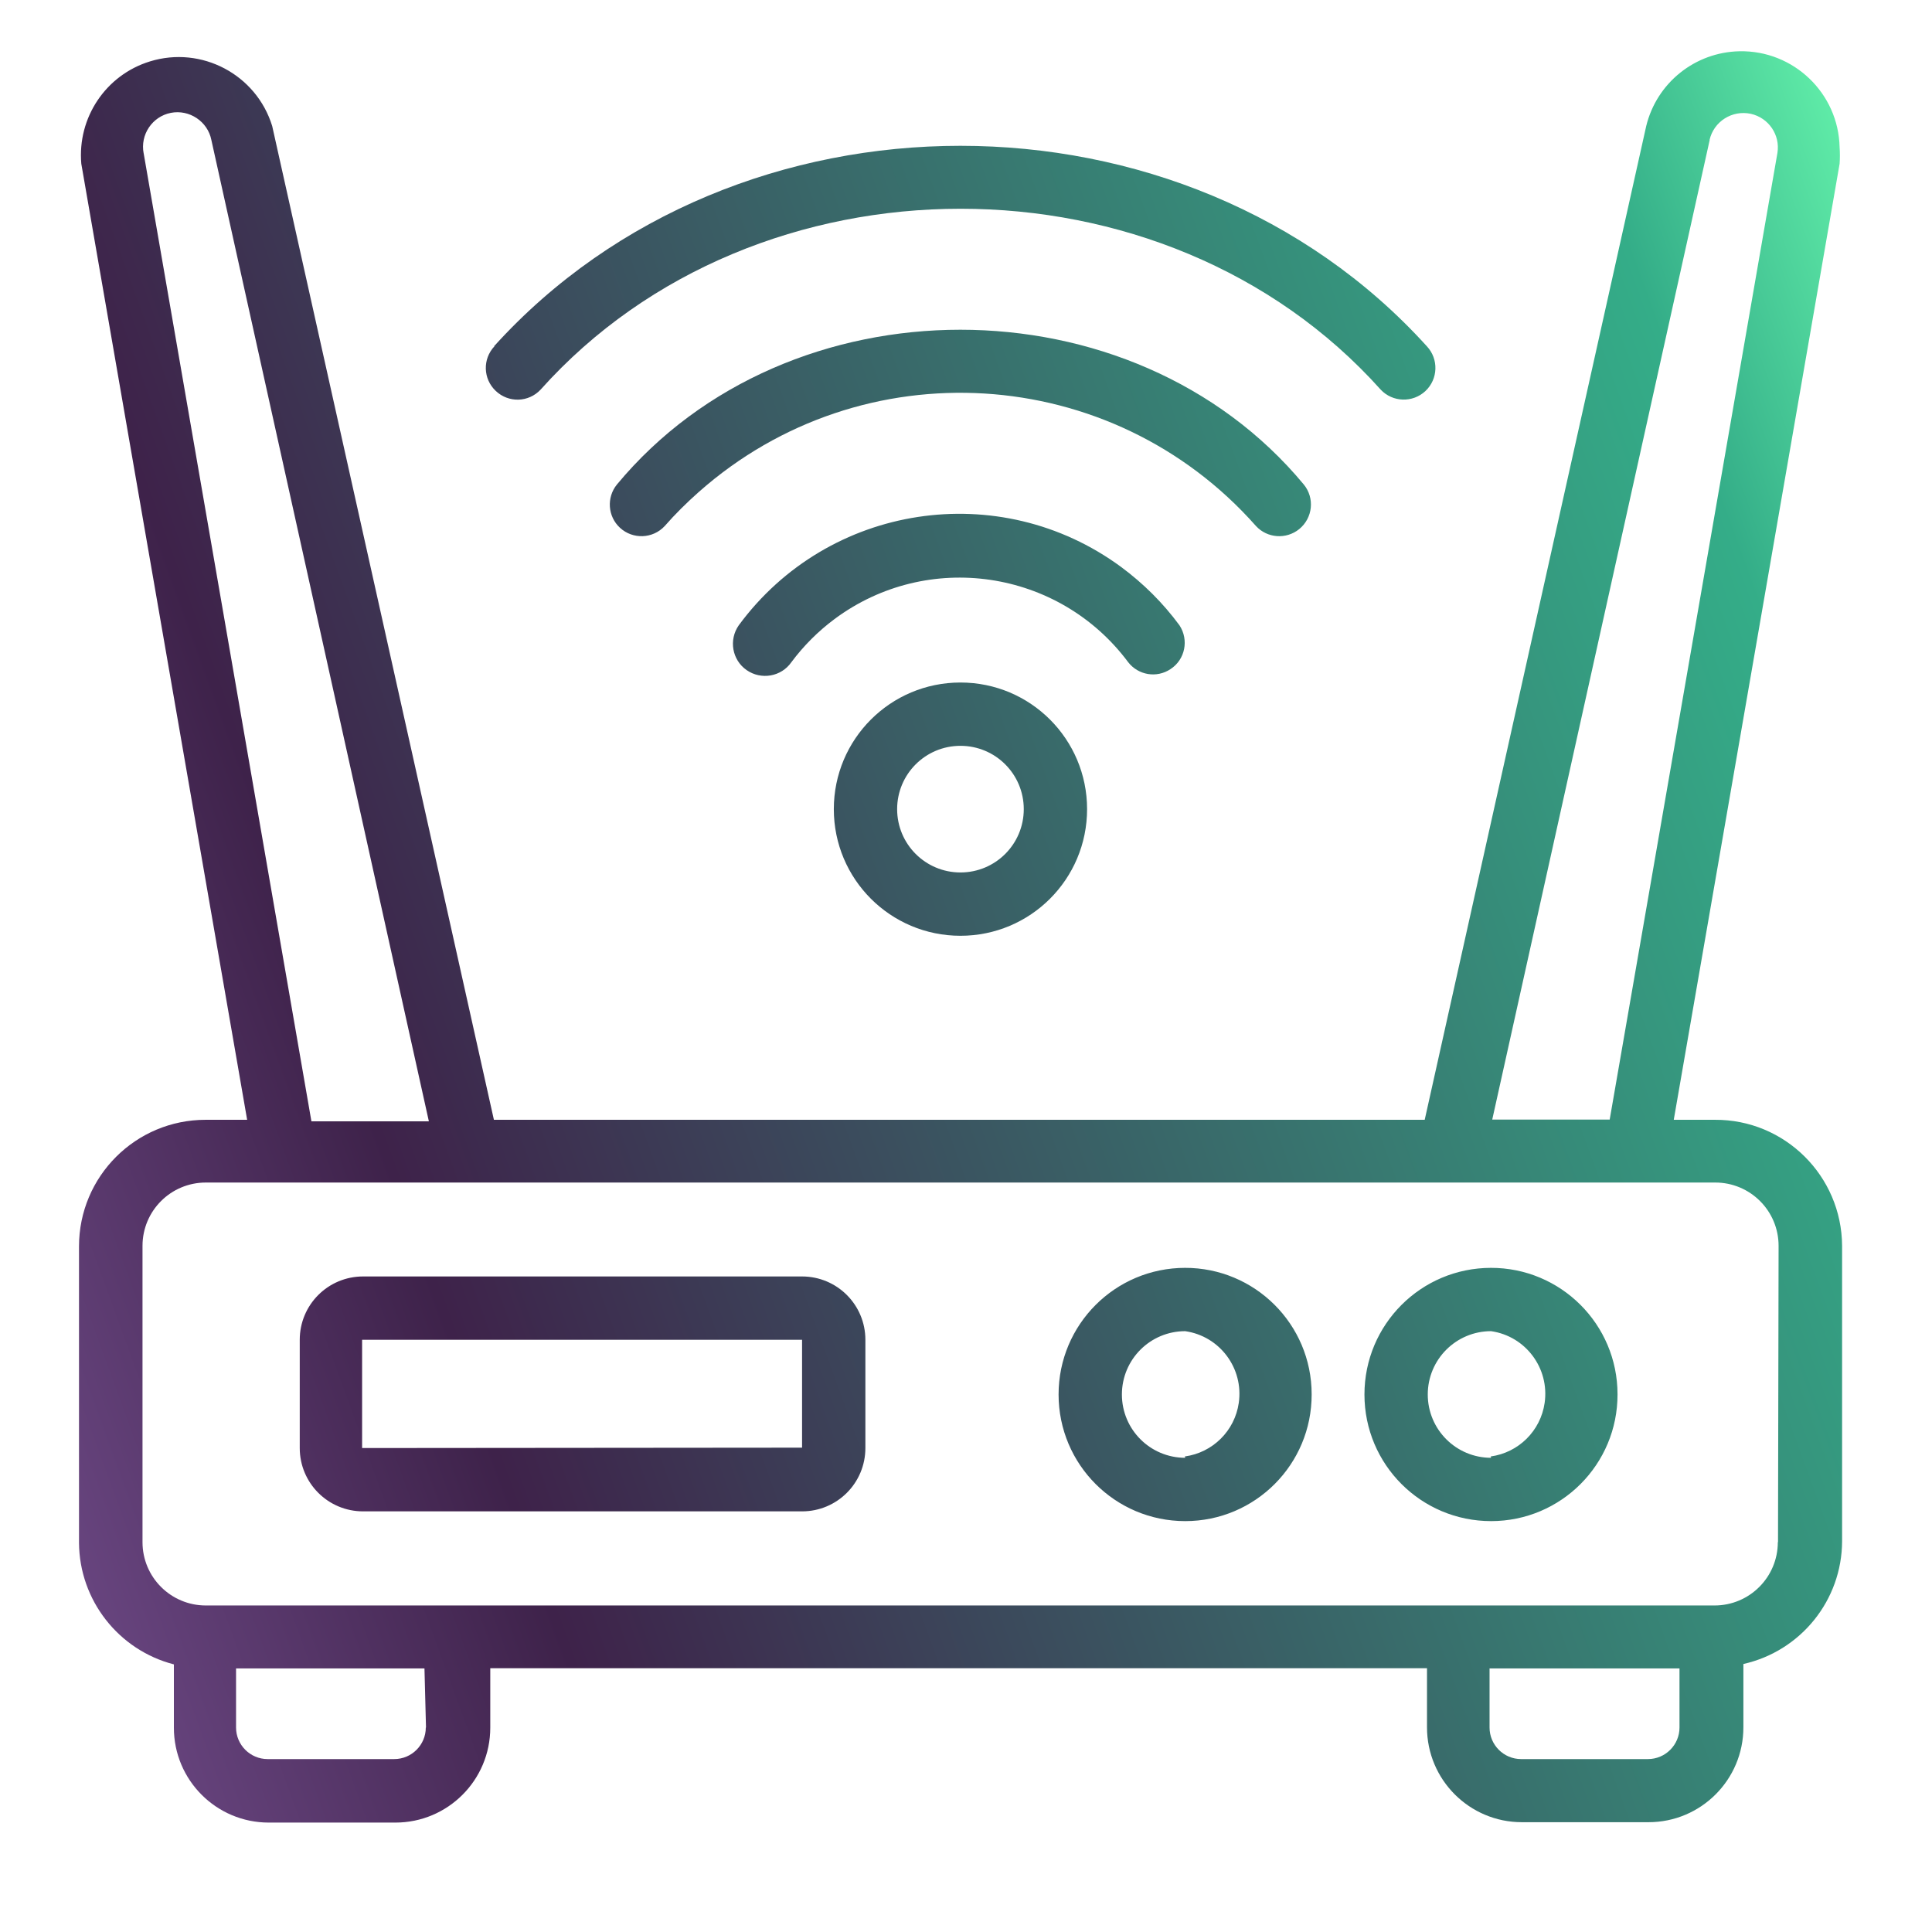
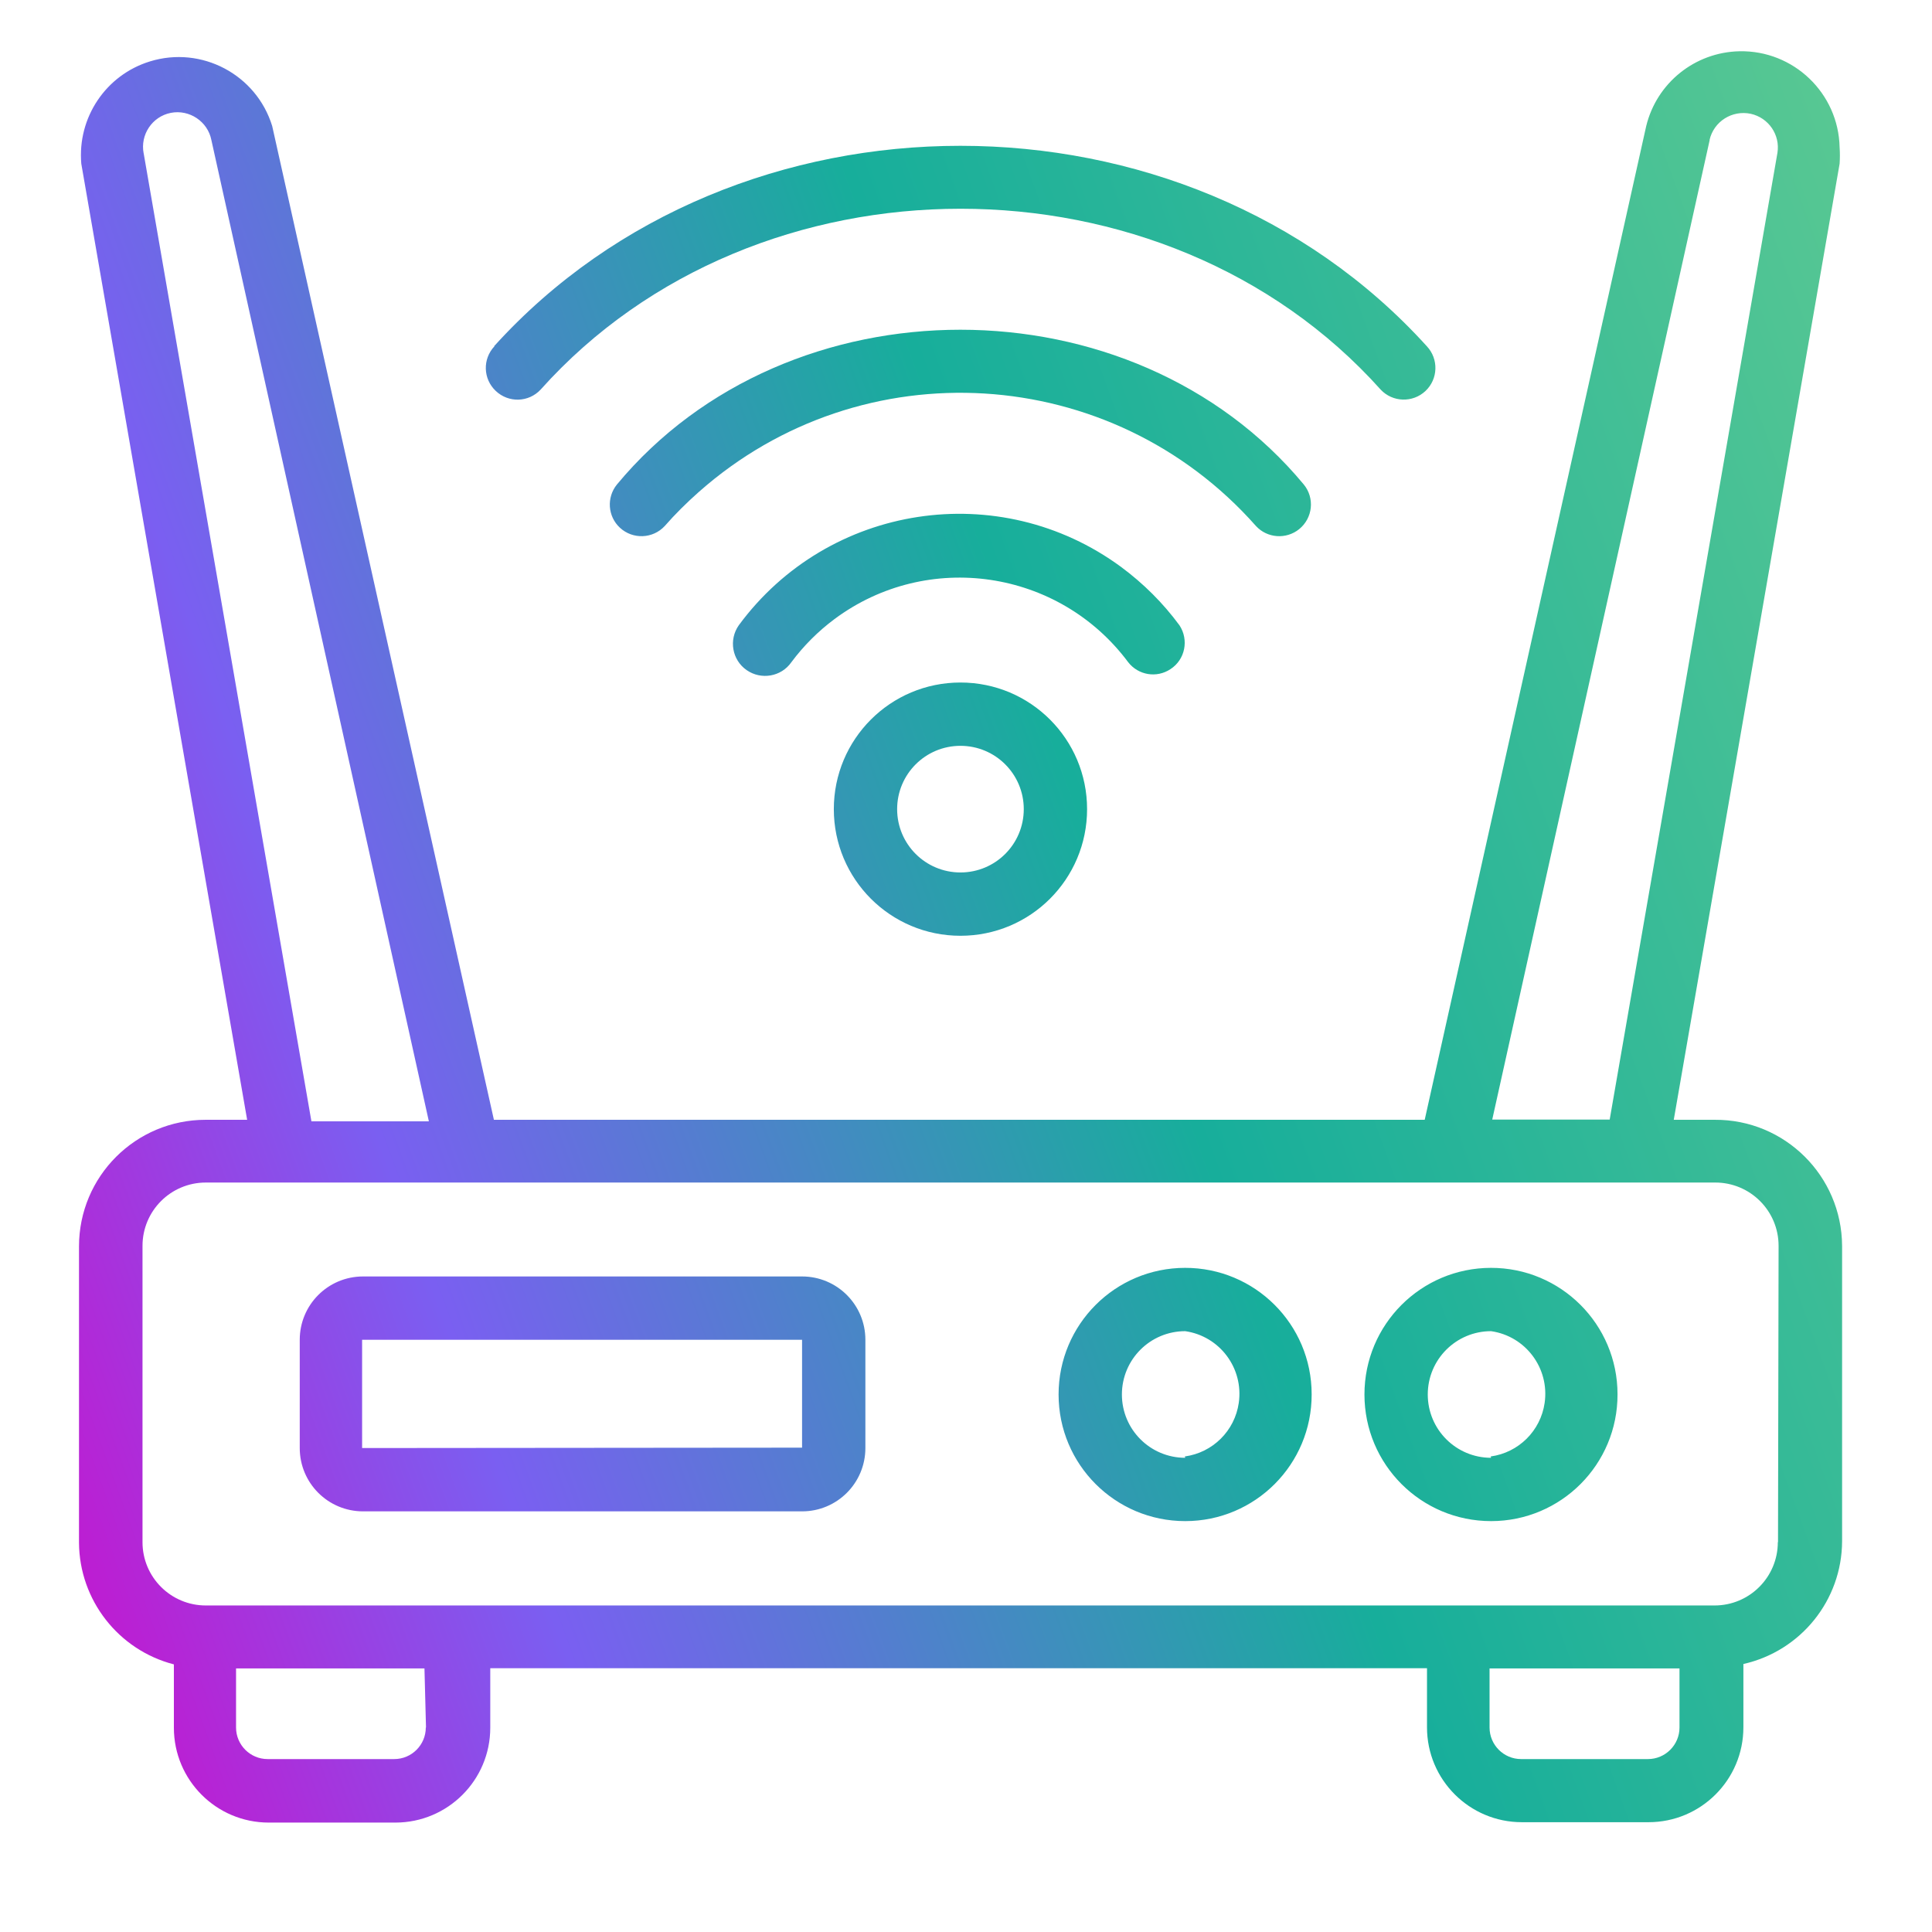
<svg xmlns="http://www.w3.org/2000/svg" id="Layer_1" data-name="Layer 1" viewBox="0 0 101 101">
  <defs>
    <style>
      .cls-1 {
        fill: url(#New_Gradient_Swatch_1);
      }
    </style>
    <linearGradient id="New_Gradient_Swatch_1" data-name="New Gradient Swatch 1" x1="-1.25" y1="34.31" x2="103.95" y2="72.6" gradientTransform="translate(0 101.28) scale(1 -1)" gradientUnits="userSpaceOnUse">
-       <stop offset="0" stop-color="#67447e" />
-       <stop offset=".2" stop-color="#3e224a" />
-       <stop offset=".89" stop-color="#34ad88" />
-       <stop offset="1" stop-color="#5eeaa7" />
+       <stop offset="0" stop-color="#bd1dd2" />
+       <stop offset=".2" stop-color="#7a5ff1" />
+       <stop offset=".56" stop-color="#17ae9b" />
+       <stop offset="1" stop-color="#57c793" />
    </linearGradient>
  </defs>
  <path class="cls-1" d="m89.67,58.54h-2.17l8.67-49.98c.02-.29.02-.57,0-.86-.06-2.83-2.41-5.08-5.24-5.02-2.32.05-4.32,1.65-4.87,3.91l-11.58,51.95H25.82L14.23,6.59c-.83-2.7-3.7-4.21-6.39-3.38-2.31.71-3.8,2.94-3.59,5.35l8.67,49.98h-2.17c-3.66,0-6.62,2.96-6.62,6.62v15.49c.02,3,2.06,5.61,4.96,6.36v3.31c0,2.74,2.22,4.96,4.96,4.96h6.62c2.74,0,4.96-2.22,4.96-4.96v-3.11h48.97v3.09c0,2.74,2.22,4.96,4.96,4.96h6.62c2.74,0,4.96-2.22,4.96-4.96v-3.31c3.01-.68,5.15-3.34,5.16-6.42v-15.44c-.02-3.66-3-6.61-6.65-6.59,0,0-.01,0-.02,0Zm-.3-51.22c.22-.97,1.18-1.58,2.16-1.37.93.21,1.54,1.1,1.39,2.04l-8.77,50.54h-6.14l11.37-51.22Zm-81.86.7c-.19-.98.45-1.93,1.42-2.12s1.93.45,2.12,1.42h0l11.37,51.3h-6.14L7.51,8.01Zm14.75,82.29c0,.91-.74,1.65-1.65,1.65h-6.62c-.91,0-1.65-.74-1.65-1.65v-3.09h9.85l.08,3.09Zm63.88,1.65h-6.62c-.91,0-1.65-.74-1.65-1.65v-3.09h9.93v3.09c0,.91-.74,1.65-1.65,1.65Zm6.8-11.34c0,1.83-1.48,3.31-3.31,3.31H10.76c-1.83,0-3.31-1.48-3.31-3.31v-15.49c0-1.83,1.48-3.31,3.31-3.31h78.91c1.83,0,3.31,1.48,3.31,3.31l-.03,15.49Zm-51.01-13.89h-22.95c-1.83,0-3.31,1.48-3.31,3.31v5.66c0,1.83,1.48,3.31,3.31,3.31h22.95c1.83,0,3.31-1.48,3.31-3.31v-5.66c0-1.83-1.48-3.31-3.31-3.31Zm-23,8.97v-5.66h23v5.64l-23,.02Zm43.03-9.42c-3.66,0-6.62,2.96-6.62,6.62s2.96,6.62,6.62,6.62c3.66,0,6.62-2.97,6.61-6.63,0-3.66-2.97-6.62-6.63-6.61h.02Zm0,9.93c-1.83,0-3.31-1.48-3.31-3.31s1.48-3.31,3.31-3.31c1.81.26,3.06,1.94,2.8,3.75-.21,1.46-1.36,2.6-2.82,2.8l.02.07Zm15.99-9.93c-3.66,0-6.62,2.96-6.62,6.62s2.96,6.62,6.62,6.62c3.66,0,6.62-2.97,6.61-6.63,0-3.66-2.97-6.62-6.63-6.61h.02Zm0,9.93c-1.83,0-3.31-1.48-3.31-3.31s1.48-3.31,3.31-3.31c1.81.26,3.06,1.94,2.8,3.75-.21,1.46-1.36,2.6-2.82,2.8l.02.07Zm-36.58-41.59c-.53.76-1.58.94-2.34.41-.76-.53-.94-1.58-.41-2.34,4.68-6.36,13.63-7.73,19.99-3.05,1.16.86,2.19,1.88,3.05,3.05.5.76.3,1.79-.47,2.29-.72.48-1.68.32-2.21-.36-3.62-4.86-10.49-5.87-15.35-2.26-.86.64-1.62,1.4-2.26,2.26Zm-6.62-7.12c-.62.67-1.67.71-2.34.09-.64-.59-.71-1.58-.16-2.26,8.95-10.79,26.96-10.79,35.91,0,.58.71.47,1.75-.24,2.33-.68.55-1.67.48-2.26-.16-7.55-8.54-20.59-9.34-29.13-1.78-.63.56-1.23,1.15-1.78,1.78Zm-8.92-9.4c12.64-13.97,36.11-13.97,48.76,0,.63.67.59,1.72-.07,2.34-.67.63-1.72.59-2.34-.07-11.29-12.61-32.64-12.61-43.92,0-.63.67-1.67.7-2.34.07-.67-.63-.7-1.67-.07-2.34h0Zm17.76,24.2c0,3.66,2.96,6.62,6.62,6.62s6.62-2.96,6.62-6.62-2.96-6.62-6.62-6.62-6.62,2.96-6.62,6.62Zm9.93,0c0,1.83-1.48,3.31-3.31,3.31s-3.31-1.48-3.31-3.31,1.48-3.31,3.31-3.31,3.31,1.48,3.31,3.31Z" />
</svg>
